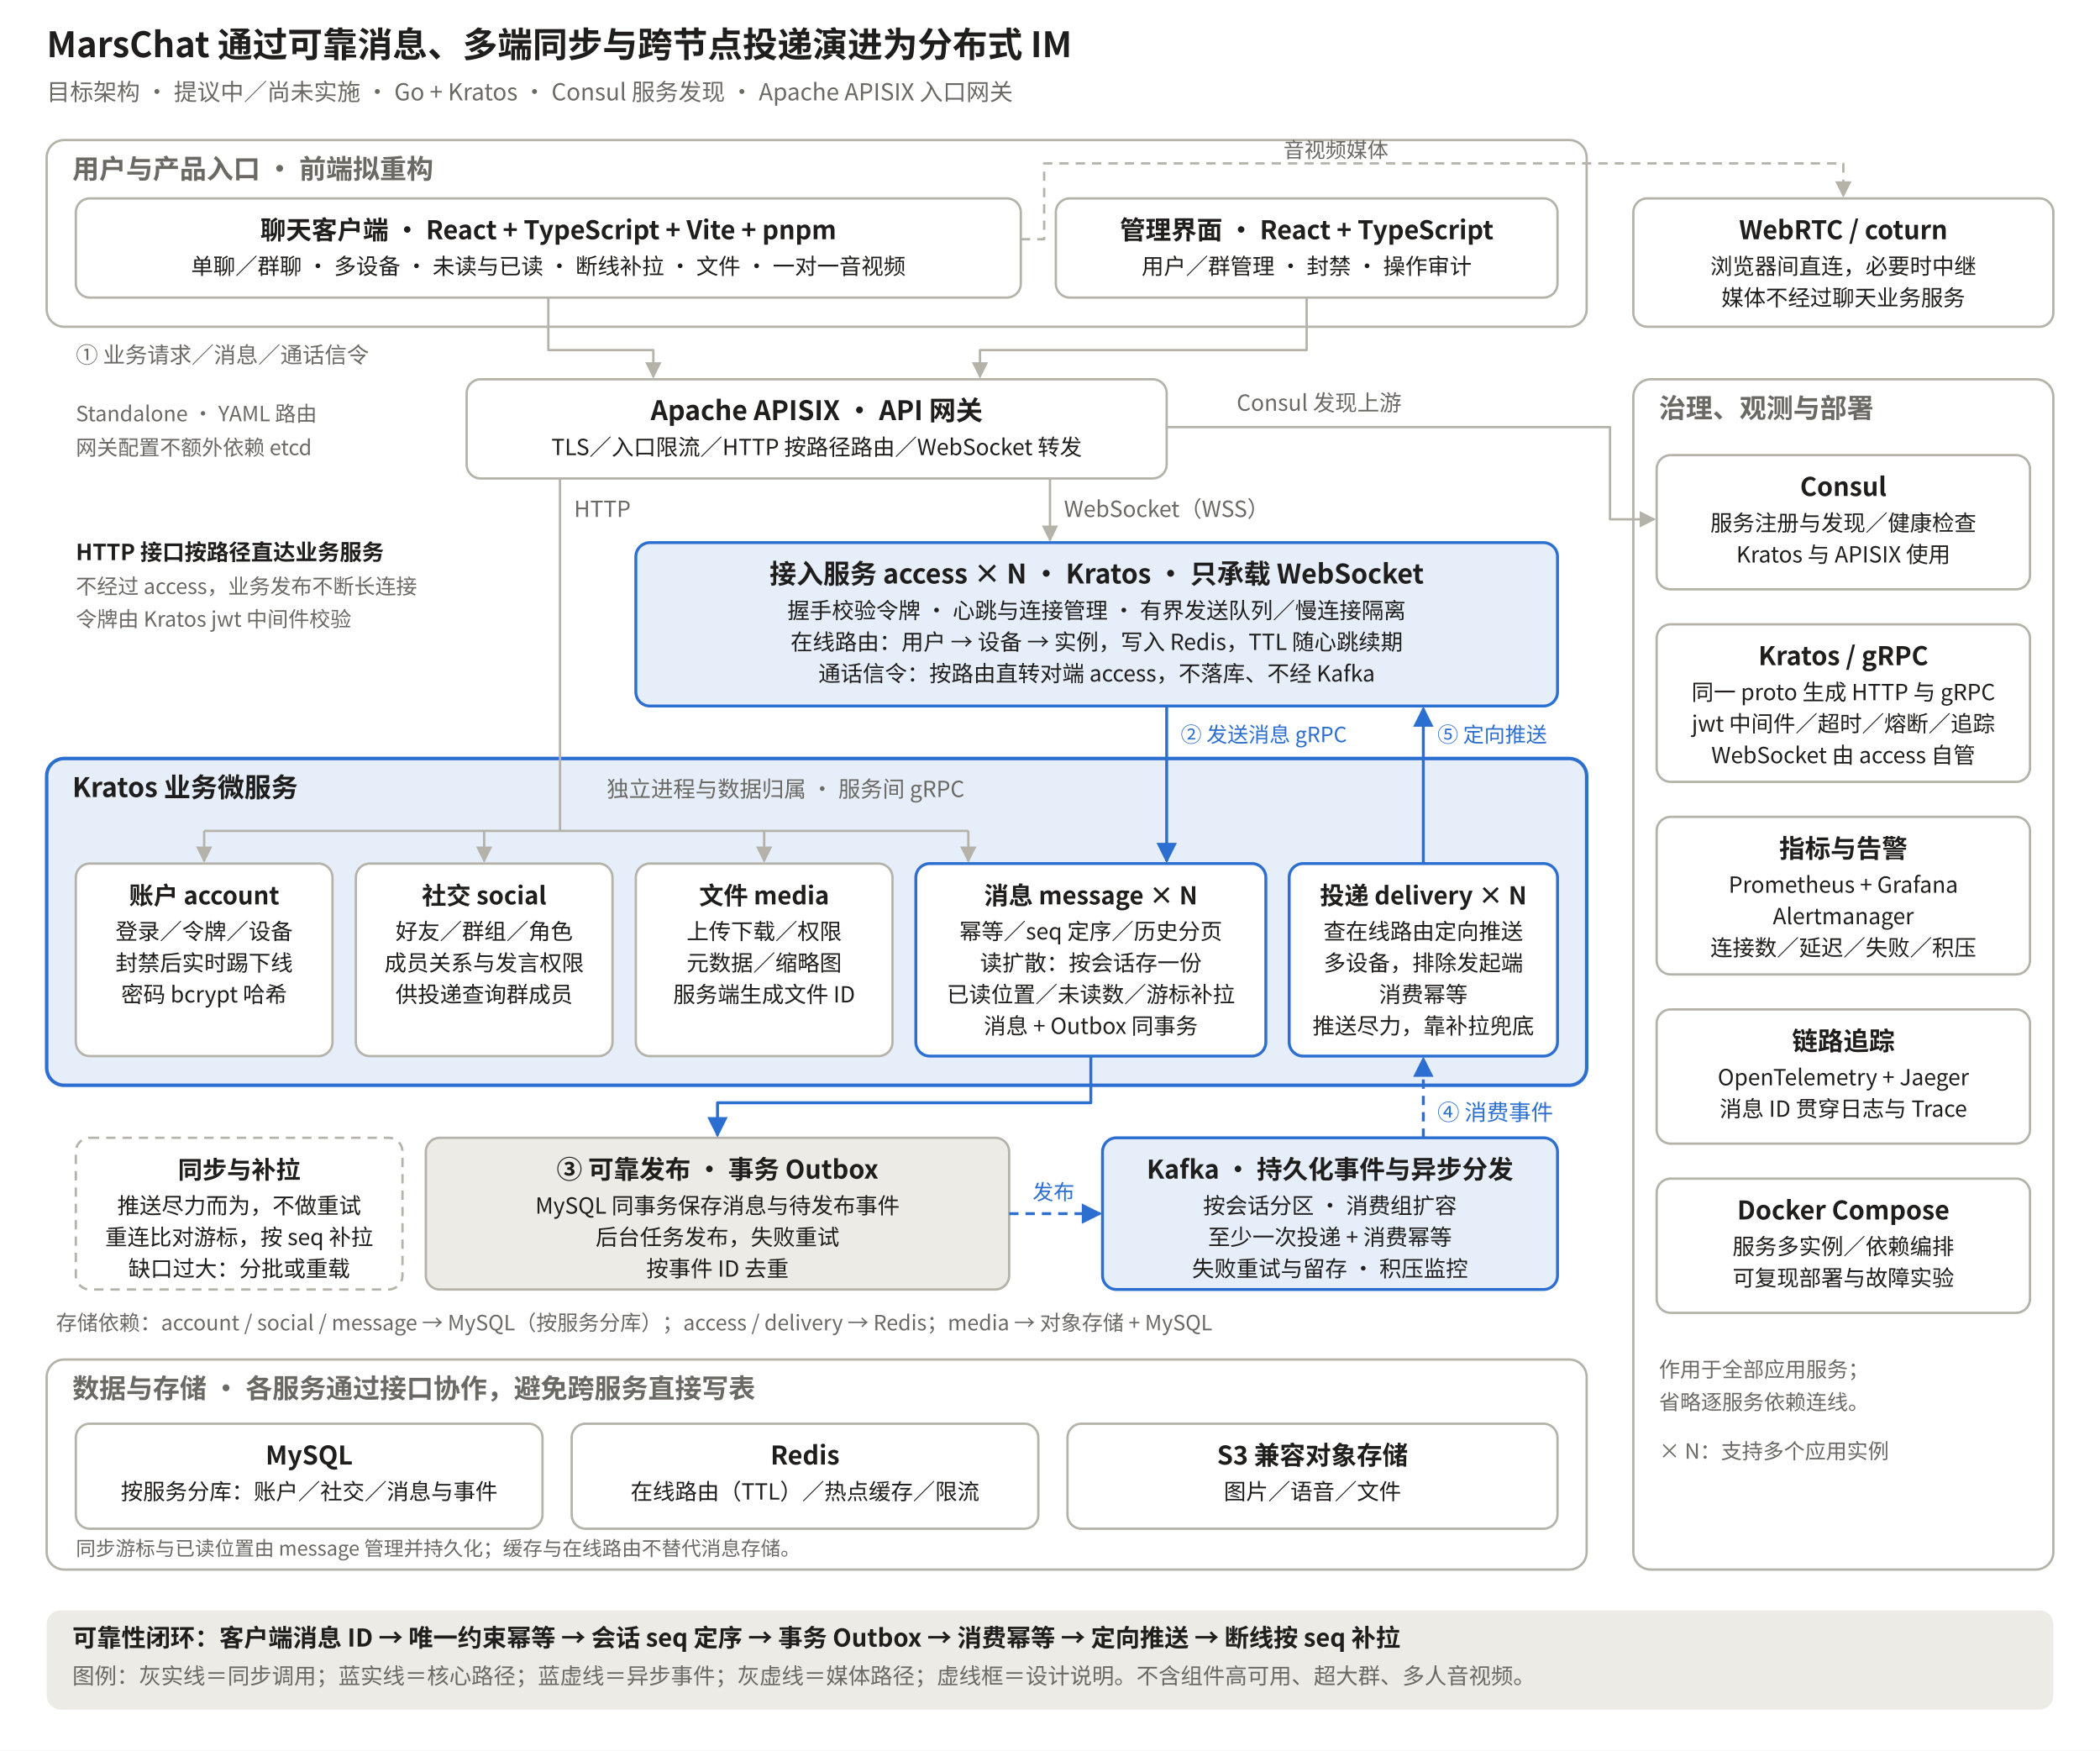
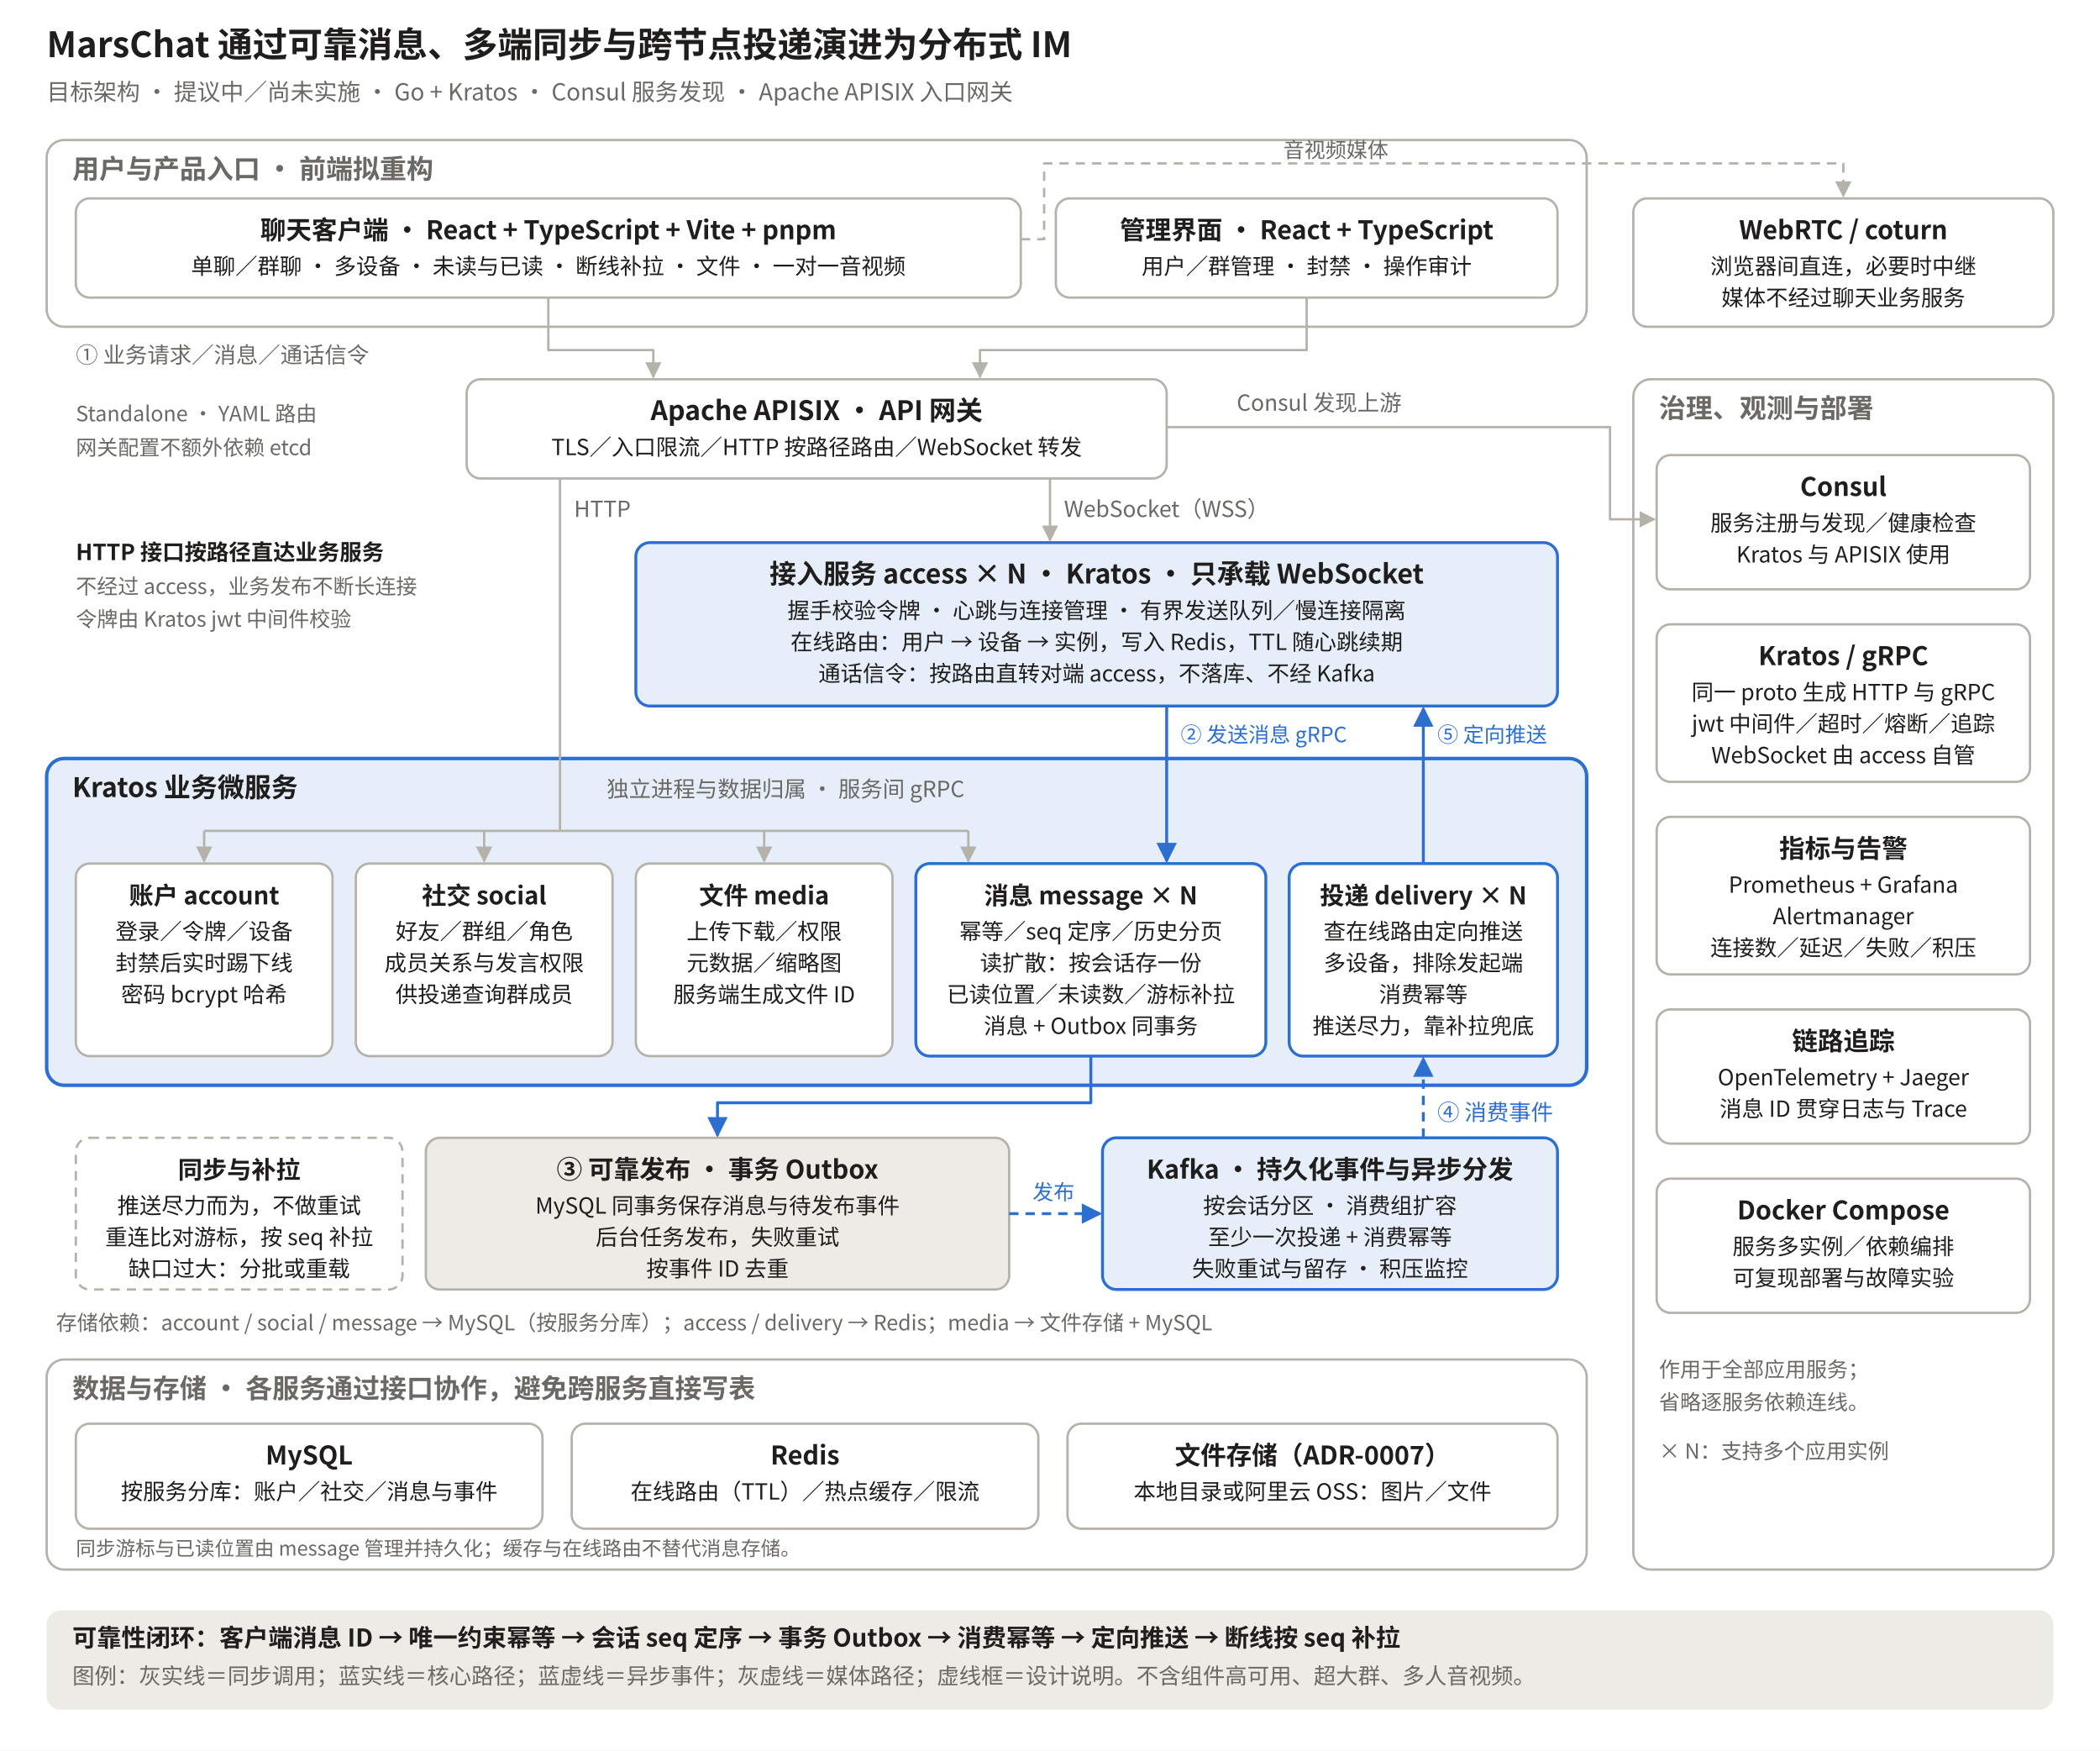
<svg xmlns="http://www.w3.org/2000/svg" width="1800" height="1500" viewBox="0 0 1800 1500" role="img" aria-labelledby="title desc" font-family="Microsoft YaHei, Noto Sans CJK SC, sans-serif">
  <rect width="1800" height="1500" fill="white" />
  <defs>
    <marker id="gray" viewBox="0 0 10 10" refX="9" refY="5" markerWidth="7" markerHeight="7" orient="auto-start-reverse">
      <path d="M0 0L10 5L0 10z" fill="#b4b2a9" />
    </marker>
    <marker id="blue" viewBox="0 0 10 10" refX="9" refY="5" markerWidth="7" markerHeight="7" orient="auto-start-reverse">
      <path d="M0 0L10 5L0 10z" fill="#2c6fd1" />
    </marker>
  </defs>
  <text x="40" y="49" font-size="30" font-weight="600" fill="#1f1e1c" text-anchor="start">MarsChat 通过可靠消息、多端同步与跨节点投递演进为分布式 IM</text>
  <text x="40" y="86" font-size="20" font-weight="400" fill="#6b6964" text-anchor="start">目标架构 · 提议中／尚未实施 · Go + Kratos · Consul 服务发现 · Apache APISIX 入口网关</text>
  <rect x="40" y="120" width="1320" height="160" rx="15" fill="white" stroke="#b4b2a9" stroke-width="2" />
  <text x="62" y="153" font-size="23" font-weight="600" fill="#6b6964" text-anchor="start">用户与产品入口 · 前端拟重构</text>
  <rect x="65" y="170" width="810" height="85" rx="12" fill="white" stroke="#b4b2a9" stroke-width="2" />
  <text x="470.0" y="205" font-size="22" font-weight="600" fill="#1f1e1c" text-anchor="middle">聊天客户端 · React + TypeScript + Vite + pnpm</text>
  <text x="470.0" y="235" font-size="19" font-weight="400" fill="#1f1e1c" text-anchor="middle">单聊／群聊 · 多设备 · 未读与已读 · 断线补拉 · 文件 · 一对一音视频</text>
  <rect x="905" y="170" width="430" height="85" rx="12" fill="white" stroke="#b4b2a9" stroke-width="2" />
  <text x="1120.0" y="205" font-size="22" font-weight="600" fill="#1f1e1c" text-anchor="middle">管理界面 · React + TypeScript</text>
  <text x="1120.0" y="235" font-size="19" font-weight="400" fill="#1f1e1c" text-anchor="middle">用户／群管理 · 封禁 · 操作审计</text>
  <rect x="1400" y="170" width="360" height="110" rx="12" fill="white" stroke="#b4b2a9" stroke-width="2" />
  <text x="1580.0" y="205" font-size="22" font-weight="600" fill="#1f1e1c" text-anchor="middle">WebRTC / coturn</text>
  <text x="1580.0" y="235" font-size="19" font-weight="400" fill="#1f1e1c" text-anchor="middle">浏览器间直连，必要时中继</text>
  <text x="1580.0" y="262" font-size="19" font-weight="400" fill="#1f1e1c" text-anchor="middle">媒体不经过聊天业务服务</text>
  <path d="M875 205H895V140H1580V168" fill="none" stroke="#b4b2a9" stroke-width="2" stroke-linejoin="round" stroke-dasharray="8 6" marker-end="url(#gray)" />
  <text x="1100" y="135" font-size="18" font-weight="400" fill="#6b6964" text-anchor="start">音视频媒体</text>
  <rect x="400" y="325" width="600" height="85" rx="12" fill="white" stroke="#b4b2a9" stroke-width="2" />
  <text x="700.0" y="360" font-size="23" font-weight="600" fill="#1f1e1c" text-anchor="middle">Apache APISIX · API 网关</text>
  <text x="700.0" y="390" font-size="19" font-weight="400" fill="#1f1e1c" text-anchor="middle">TLS／入口限流／HTTP 按路径路由／WebSocket 转发</text>
  <text x="65" y="361" font-size="18" font-weight="400" fill="#6b6964" text-anchor="start">Standalone · YAML 路由</text>
  <text x="65" y="390" font-size="18" font-weight="400" fill="#6b6964" text-anchor="start">网关配置不额外依赖 etcd</text>
  <text x="1060" y="352" font-size="19" font-weight="400" fill="#6b6964" text-anchor="start">Consul 发现上游</text>
  <path d="M470 255V300H560V323" fill="none" stroke="#b4b2a9" stroke-width="2" stroke-linejoin="round" marker-end="url(#gray)" />
  <path d="M1120 255V300H840V323" fill="none" stroke="#b4b2a9" stroke-width="2" stroke-linejoin="round" marker-end="url(#gray)" />
  <text x="65" y="311" font-size="19" font-weight="400" fill="#6b6964" text-anchor="start">① 业务请求／消息／通话信令</text>
  <text x="65" y="480" font-size="19" font-weight="600" fill="#1f1e1c" text-anchor="start">HTTP 接口按路径直达业务服务</text>
  <text x="65" y="509" font-size="18" font-weight="400" fill="#6b6964" text-anchor="start">不经过 access，业务发布不断长连接</text>
  <text x="65" y="537" font-size="18" font-weight="400" fill="#6b6964" text-anchor="start">令牌由 Kratos jwt 中间件校验</text>
  <text x="492" y="443" font-size="19" font-weight="400" fill="#6b6964" text-anchor="start">HTTP</text>
  <path d="M900 410V463" fill="none" stroke="#b4b2a9" stroke-width="2" stroke-linejoin="round" marker-end="url(#gray)" />
  <text x="912" y="443" font-size="19" font-weight="400" fill="#6b6964" text-anchor="start">WebSocket（WSS）</text>
  <rect x="545" y="465" width="790" height="140" rx="12" fill="#e6eef9" stroke="#2c6fd1" stroke-width="2.5" />
  <text x="940.0" y="500" font-size="23" font-weight="600" fill="#1f1e1c" text-anchor="middle">接入服务 access × N · Kratos · 只承载 WebSocket</text>
  <text x="940.0" y="530" font-size="19" font-weight="400" fill="#1f1e1c" text-anchor="middle">握手校验令牌 · 心跳与连接管理 · 有界发送队列／慢连接隔离</text>
  <text x="940.0" y="557" font-size="19" font-weight="400" fill="#1f1e1c" text-anchor="middle">在线路由：用户 → 设备 → 实例，写入 Redis，TTL 随心跳续期</text>
  <text x="940.0" y="584" font-size="19" font-weight="400" fill="#1f1e1c" text-anchor="middle">通话信令：按路由直转对端 access，不落库、不经 Kafka</text>
  <rect x="40" y="650" width="1320" height="280" rx="15" fill="#e6eef9" stroke="#2c6fd1" stroke-width="3" />
  <text x="62" y="683" font-size="23" font-weight="600" fill="#1f1e1c" text-anchor="start">Kratos 业务微服务</text>
  <text x="520" y="683" font-size="19" font-weight="400" fill="#6b6964" text-anchor="start">独立进程与数据归属 · 服务间 gRPC</text>
  <path d="M480 410V712" fill="none" stroke="#b4b2a9" stroke-width="2" stroke-linejoin="round" />
  <path d="M175 712H830" fill="none" stroke="#b4b2a9" stroke-width="2" stroke-linejoin="round" />
  <path d="M175 712V738" fill="none" stroke="#b4b2a9" stroke-width="2" stroke-linejoin="round" marker-end="url(#gray)" />
  <path d="M415 712V738" fill="none" stroke="#b4b2a9" stroke-width="2" stroke-linejoin="round" marker-end="url(#gray)" />
  <path d="M655 712V738" fill="none" stroke="#b4b2a9" stroke-width="2" stroke-linejoin="round" marker-end="url(#gray)" />
  <path d="M830 712V738" fill="none" stroke="#b4b2a9" stroke-width="2" stroke-linejoin="round" marker-end="url(#gray)" />
  <rect x="65" y="740" width="220" height="165" rx="12" fill="white" stroke="#b4b2a9" stroke-width="2" />
  <text x="175.0" y="775" font-size="21" font-weight="600" fill="#1f1e1c" text-anchor="middle">账户 account</text>
  <text x="175.0" y="805" font-size="19" font-weight="400" fill="#1f1e1c" text-anchor="middle">登录／令牌／设备</text>
  <text x="175.0" y="832" font-size="19" font-weight="400" fill="#1f1e1c" text-anchor="middle">封禁后实时踢下线</text>
  <text x="175.0" y="859" font-size="19" font-weight="400" fill="#1f1e1c" text-anchor="middle">密码 bcrypt 哈希</text>
  <rect x="305" y="740" width="220" height="165" rx="12" fill="white" stroke="#b4b2a9" stroke-width="2" />
  <text x="415.0" y="775" font-size="21" font-weight="600" fill="#1f1e1c" text-anchor="middle">社交 social</text>
  <text x="415.0" y="805" font-size="19" font-weight="400" fill="#1f1e1c" text-anchor="middle">好友／群组／角色</text>
  <text x="415.0" y="832" font-size="19" font-weight="400" fill="#1f1e1c" text-anchor="middle">成员关系与发言权限</text>
  <text x="415.0" y="859" font-size="19" font-weight="400" fill="#1f1e1c" text-anchor="middle">供投递查询群成员</text>
  <rect x="545" y="740" width="220" height="165" rx="12" fill="white" stroke="#b4b2a9" stroke-width="2" />
  <text x="655.0" y="775" font-size="21" font-weight="600" fill="#1f1e1c" text-anchor="middle">文件 media</text>
  <text x="655.0" y="805" font-size="19" font-weight="400" fill="#1f1e1c" text-anchor="middle">上传下载／权限</text>
  <text x="655.0" y="832" font-size="19" font-weight="400" fill="#1f1e1c" text-anchor="middle">元数据／缩略图</text>
  <text x="655.0" y="859" font-size="19" font-weight="400" fill="#1f1e1c" text-anchor="middle">服务端生成文件 ID</text>
  <rect x="785" y="740" width="300" height="165" rx="12" fill="white" stroke="#2c6fd1" stroke-width="2.5" />
  <text x="935.0" y="775" font-size="21" font-weight="600" fill="#1f1e1c" text-anchor="middle">消息 message × N</text>
  <text x="935.0" y="805" font-size="19" font-weight="400" fill="#1f1e1c" text-anchor="middle">幂等／seq 定序／历史分页</text>
  <text x="935.0" y="832" font-size="19" font-weight="400" fill="#1f1e1c" text-anchor="middle">读扩散：按会话存一份</text>
  <text x="935.0" y="859" font-size="19" font-weight="400" fill="#1f1e1c" text-anchor="middle">已读位置／未读数／游标补拉</text>
  <text x="935.0" y="886" font-size="19" font-weight="400" fill="#1f1e1c" text-anchor="middle">消息 + Outbox 同事务</text>
  <rect x="1105" y="740" width="230" height="165" rx="12" fill="white" stroke="#2c6fd1" stroke-width="2.5" />
  <text x="1220.0" y="775" font-size="21" font-weight="600" fill="#1f1e1c" text-anchor="middle">投递 delivery × N</text>
  <text x="1220.0" y="805" font-size="19" font-weight="400" fill="#1f1e1c" text-anchor="middle">查在线路由定向推送</text>
  <text x="1220.0" y="832" font-size="19" font-weight="400" fill="#1f1e1c" text-anchor="middle">多设备，排除发起端</text>
  <text x="1220.0" y="859" font-size="19" font-weight="400" fill="#1f1e1c" text-anchor="middle">消费幂等</text>
  <text x="1220.0" y="886" font-size="19" font-weight="400" fill="#1f1e1c" text-anchor="middle">推送尽力，靠补拉兜底</text>
  <path d="M1000 605V738" fill="none" stroke="#2c6fd1" stroke-width="2.5" stroke-linejoin="round" marker-end="url(#blue)" />
  <text x="1012" y="636" font-size="18" font-weight="400" fill="#2c6fd1" text-anchor="start">② 发送消息 gRPC</text>
  <path d="M1220 740V607" fill="none" stroke="#2c6fd1" stroke-width="2.5" stroke-linejoin="round" marker-end="url(#blue)" />
  <text x="1232" y="636" font-size="18" font-weight="400" fill="#2c6fd1" text-anchor="start">⑤ 定向推送</text>
  <rect x="65" y="975" width="280" height="130" rx="12" fill="white" stroke="#b4b2a9" stroke-width="2" stroke-dasharray="8 6" />
  <text x="205.0" y="1010" font-size="21" font-weight="600" fill="#1f1e1c" text-anchor="middle">同步与补拉</text>
  <text x="205.0" y="1040" font-size="19" font-weight="400" fill="#1f1e1c" text-anchor="middle">推送尽力而为，不做重试</text>
  <text x="205.0" y="1067" font-size="19" font-weight="400" fill="#1f1e1c" text-anchor="middle">重连比对游标，按 seq 补拉</text>
  <text x="205.0" y="1094" font-size="19" font-weight="400" fill="#1f1e1c" text-anchor="middle">缺口过大：分批或重载</text>
  <rect x="365" y="975" width="500" height="130" rx="12" fill="#ecebe6" stroke="#b4b2a9" stroke-width="2" />
  <text x="615.0" y="1010" font-size="22" font-weight="600" fill="#1f1e1c" text-anchor="middle">③ 可靠发布 · 事务 Outbox</text>
  <text x="615.0" y="1040" font-size="19" font-weight="400" fill="#1f1e1c" text-anchor="middle">MySQL 同事务保存消息与待发布事件</text>
  <text x="615.0" y="1067" font-size="19" font-weight="400" fill="#1f1e1c" text-anchor="middle">后台任务发布，失败重试</text>
  <text x="615.0" y="1094" font-size="19" font-weight="400" fill="#1f1e1c" text-anchor="middle">按事件 ID 去重</text>
  <rect x="945" y="975" width="390" height="130" rx="12" fill="#e6eef9" stroke="#2c6fd1" stroke-width="2.5" />
  <text x="1140.0" y="1010" font-size="22" font-weight="600" fill="#1f1e1c" text-anchor="middle">Kafka · 持久化事件与异步分发</text>
  <text x="1140.0" y="1040" font-size="19" font-weight="400" fill="#1f1e1c" text-anchor="middle">按会话分区 · 消费组扩容</text>
  <text x="1140.0" y="1067" font-size="19" font-weight="400" fill="#1f1e1c" text-anchor="middle">至少一次投递 + 消费幂等</text>
  <text x="1140.0" y="1094" font-size="19" font-weight="400" fill="#1f1e1c" text-anchor="middle">失败重试与留存 · 积压监控</text>
  <path d="M935 905V945H615V973" fill="none" stroke="#2c6fd1" stroke-width="2.5" stroke-linejoin="round" marker-end="url(#blue)" />
  <path d="M865 1040H943" fill="none" stroke="#2c6fd1" stroke-width="2.5" stroke-linejoin="round" stroke-dasharray="8 6" marker-end="url(#blue)" />
  <text x="885" y="1028" font-size="18" font-weight="400" fill="#2c6fd1" text-anchor="start">发布</text>
  <path d="M1220 975V907" fill="none" stroke="#2c6fd1" stroke-width="2.5" stroke-linejoin="round" stroke-dasharray="8 6" marker-end="url(#blue)" />
  <text x="1232" y="960" font-size="19" font-weight="400" fill="#2c6fd1" text-anchor="start">④ 消费事件</text>
-   <text x="48" y="1140" font-size="18" font-weight="400" fill="#6b6964" text-anchor="start">存储依赖：account / social / message → MySQL（按服务分库）；access / delivery → Redis；media → 对象存储 + MySQL</text>
+   <text x="48" y="1140" font-size="18" font-weight="400" fill="#6b6964" text-anchor="start">存储依赖：account / social / message → MySQL（按服务分库）；access / delivery → Redis；media → 文件存储 + MySQL</text>
  <rect x="40" y="1165" width="1320" height="180" rx="15" fill="white" stroke="#b4b2a9" stroke-width="2" />
  <text x="62" y="1198" font-size="23" font-weight="600" fill="#6b6964" text-anchor="start">数据与存储 · 各服务通过接口协作，避免跨服务直接写表</text>
  <rect x="65" y="1220" width="400" height="90" rx="12" fill="white" stroke="#b4b2a9" stroke-width="2" />
  <text x="265.0" y="1255" font-size="22" font-weight="600" fill="#1f1e1c" text-anchor="middle">MySQL</text>
  <text x="265.0" y="1285" font-size="19" font-weight="400" fill="#1f1e1c" text-anchor="middle">按服务分库：账户／社交／消息与事件</text>
  <rect x="490" y="1220" width="400" height="90" rx="12" fill="white" stroke="#b4b2a9" stroke-width="2" />
  <text x="690.0" y="1255" font-size="22" font-weight="600" fill="#1f1e1c" text-anchor="middle">Redis</text>
  <text x="690.0" y="1285" font-size="19" font-weight="400" fill="#1f1e1c" text-anchor="middle">在线路由（TTL）／热点缓存／限流</text>
  <rect x="915" y="1220" width="420" height="90" rx="12" fill="white" stroke="#b4b2a9" stroke-width="2" />
-   <text x="1125.0" y="1255" font-size="22" font-weight="600" fill="#1f1e1c" text-anchor="middle">S3 兼容对象存储</text>
-   <text x="1125.0" y="1285" font-size="19" font-weight="400" fill="#1f1e1c" text-anchor="middle">图片／语音／文件</text>
+   <text x="1125.0" y="1255" font-size="22" font-weight="600" fill="#1f1e1c" text-anchor="middle">文件存储（ADR-0007）</text>
+   <text x="1125.0" y="1285" font-size="19" font-weight="400" fill="#1f1e1c" text-anchor="middle">本地目录或阿里云 OSS：图片／文件</text>
  <text x="65" y="1333" font-size="17" font-weight="400" fill="#6b6964" text-anchor="start">同步游标与已读位置由 message 管理并持久化；缓存与在线路由不替代消息存储。</text>
  <rect x="1400" y="325" width="360" height="1020" rx="15" fill="white" stroke="#b4b2a9" stroke-width="2" />
  <text x="1422" y="358" font-size="23" font-weight="600" fill="#6b6964" text-anchor="start">治理、观测与部署</text>
  <rect x="1420" y="390" width="320" height="115" rx="12" fill="white" stroke="#b4b2a9" stroke-width="2" />
  <text x="1580.0" y="425" font-size="22" font-weight="600" fill="#1f1e1c" text-anchor="middle">Consul</text>
  <text x="1580.0" y="455" font-size="19" font-weight="400" fill="#1f1e1c" text-anchor="middle">服务注册与发现／健康检查</text>
  <text x="1580.0" y="482" font-size="19" font-weight="400" fill="#1f1e1c" text-anchor="middle">Kratos 与 APISIX 使用</text>
  <rect x="1420" y="535" width="320" height="135" rx="12" fill="white" stroke="#b4b2a9" stroke-width="2" />
  <text x="1580.0" y="570" font-size="22" font-weight="600" fill="#1f1e1c" text-anchor="middle">Kratos / gRPC</text>
  <text x="1580.0" y="600" font-size="19" font-weight="400" fill="#1f1e1c" text-anchor="middle">同一 proto 生成 HTTP 与 gRPC</text>
  <text x="1580.0" y="627" font-size="19" font-weight="400" fill="#1f1e1c" text-anchor="middle">jwt 中间件／超时／熔断／追踪</text>
  <text x="1580.0" y="654" font-size="19" font-weight="400" fill="#1f1e1c" text-anchor="middle">WebSocket 由 access 自管</text>
  <rect x="1420" y="700" width="320" height="135" rx="12" fill="white" stroke="#b4b2a9" stroke-width="2" />
  <text x="1580.0" y="735" font-size="22" font-weight="600" fill="#1f1e1c" text-anchor="middle">指标与告警</text>
  <text x="1580.0" y="765" font-size="19" font-weight="400" fill="#1f1e1c" text-anchor="middle">Prometheus + Grafana</text>
  <text x="1580.0" y="792" font-size="19" font-weight="400" fill="#1f1e1c" text-anchor="middle">Alertmanager</text>
  <text x="1580.0" y="819" font-size="19" font-weight="400" fill="#1f1e1c" text-anchor="middle">连接数／延迟／失败／积压</text>
  <rect x="1420" y="865" width="320" height="115" rx="12" fill="white" stroke="#b4b2a9" stroke-width="2" />
  <text x="1580.0" y="900" font-size="22" font-weight="600" fill="#1f1e1c" text-anchor="middle">链路追踪</text>
  <text x="1580.0" y="930" font-size="19" font-weight="400" fill="#1f1e1c" text-anchor="middle">OpenTelemetry + Jaeger</text>
  <text x="1580.0" y="957" font-size="19" font-weight="400" fill="#1f1e1c" text-anchor="middle">消息 ID 贯穿日志与 Trace</text>
  <rect x="1420" y="1010" width="320" height="115" rx="12" fill="white" stroke="#b4b2a9" stroke-width="2" />
  <text x="1580.0" y="1045" font-size="22" font-weight="600" fill="#1f1e1c" text-anchor="middle">Docker Compose</text>
  <text x="1580.0" y="1075" font-size="19" font-weight="400" fill="#1f1e1c" text-anchor="middle">服务多实例／依赖编排</text>
  <text x="1580.0" y="1102" font-size="19" font-weight="400" fill="#1f1e1c" text-anchor="middle">可复现部署与故障实验</text>
  <text x="1422" y="1180" font-size="18" font-weight="400" fill="#6b6964" text-anchor="start">作用于全部应用服务；</text>
  <text x="1422" y="1208" font-size="18" font-weight="400" fill="#6b6964" text-anchor="start">省略逐服务依赖连线。</text>
  <text x="1422" y="1250" font-size="18" font-weight="400" fill="#6b6964" text-anchor="start">× N：支持多个应用实例</text>
  <path d="M1000 366H1380V445H1418" fill="none" stroke="#b4b2a9" stroke-width="2" stroke-linejoin="round" marker-end="url(#gray)" />
  <rect x="40" y="1380" width="1720" height="85" rx="12" fill="#ecebe6" />
  <text x="62" y="1411" font-size="21" font-weight="600" fill="#1f1e1c" text-anchor="start">可靠性闭环：客户端消息 ID → 唯一约束幂等 → 会话 seq 定序 → 事务 Outbox → 消费幂等 → 定向推送 → 断线按 seq 补拉</text>
  <text x="62" y="1443" font-size="19" font-weight="400" fill="#6b6964" text-anchor="start">图例：灰实线＝同步调用；蓝实线＝核心路径；蓝虚线＝异步事件；灰虚线＝媒体路径；虚线框＝设计说明。不含组件高可用、超大群、多人音视频。</text>
</svg>
